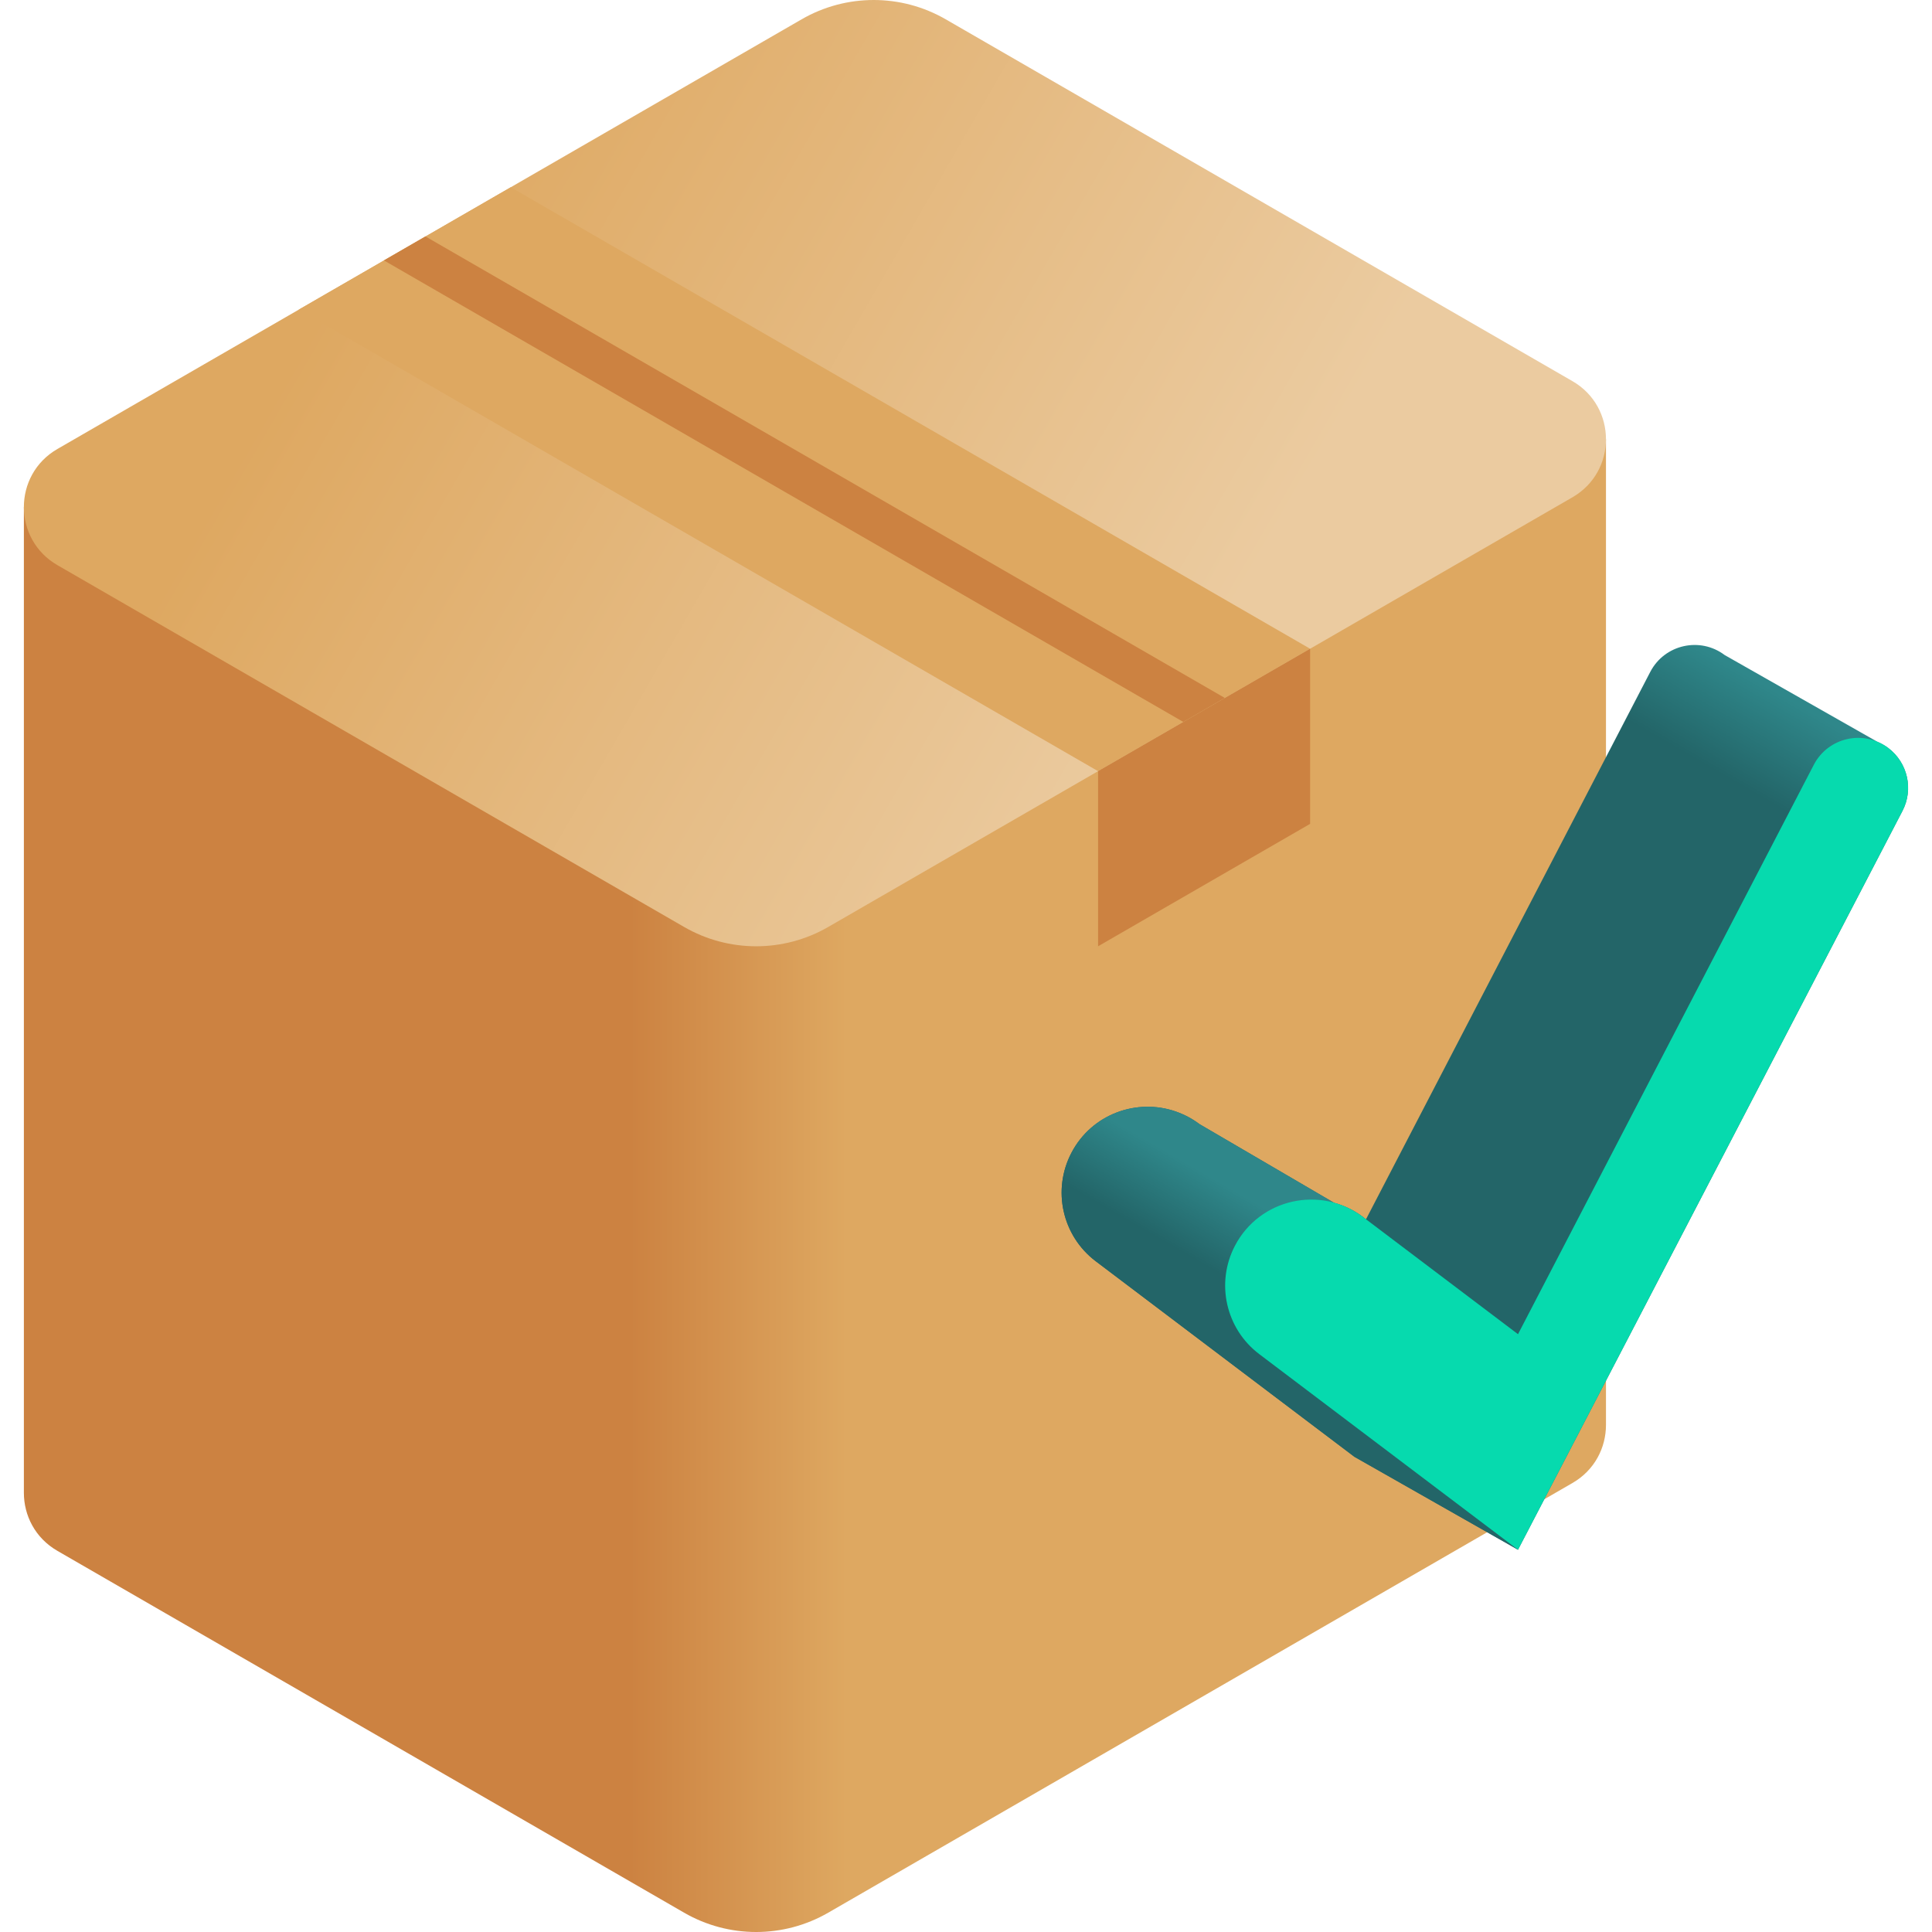
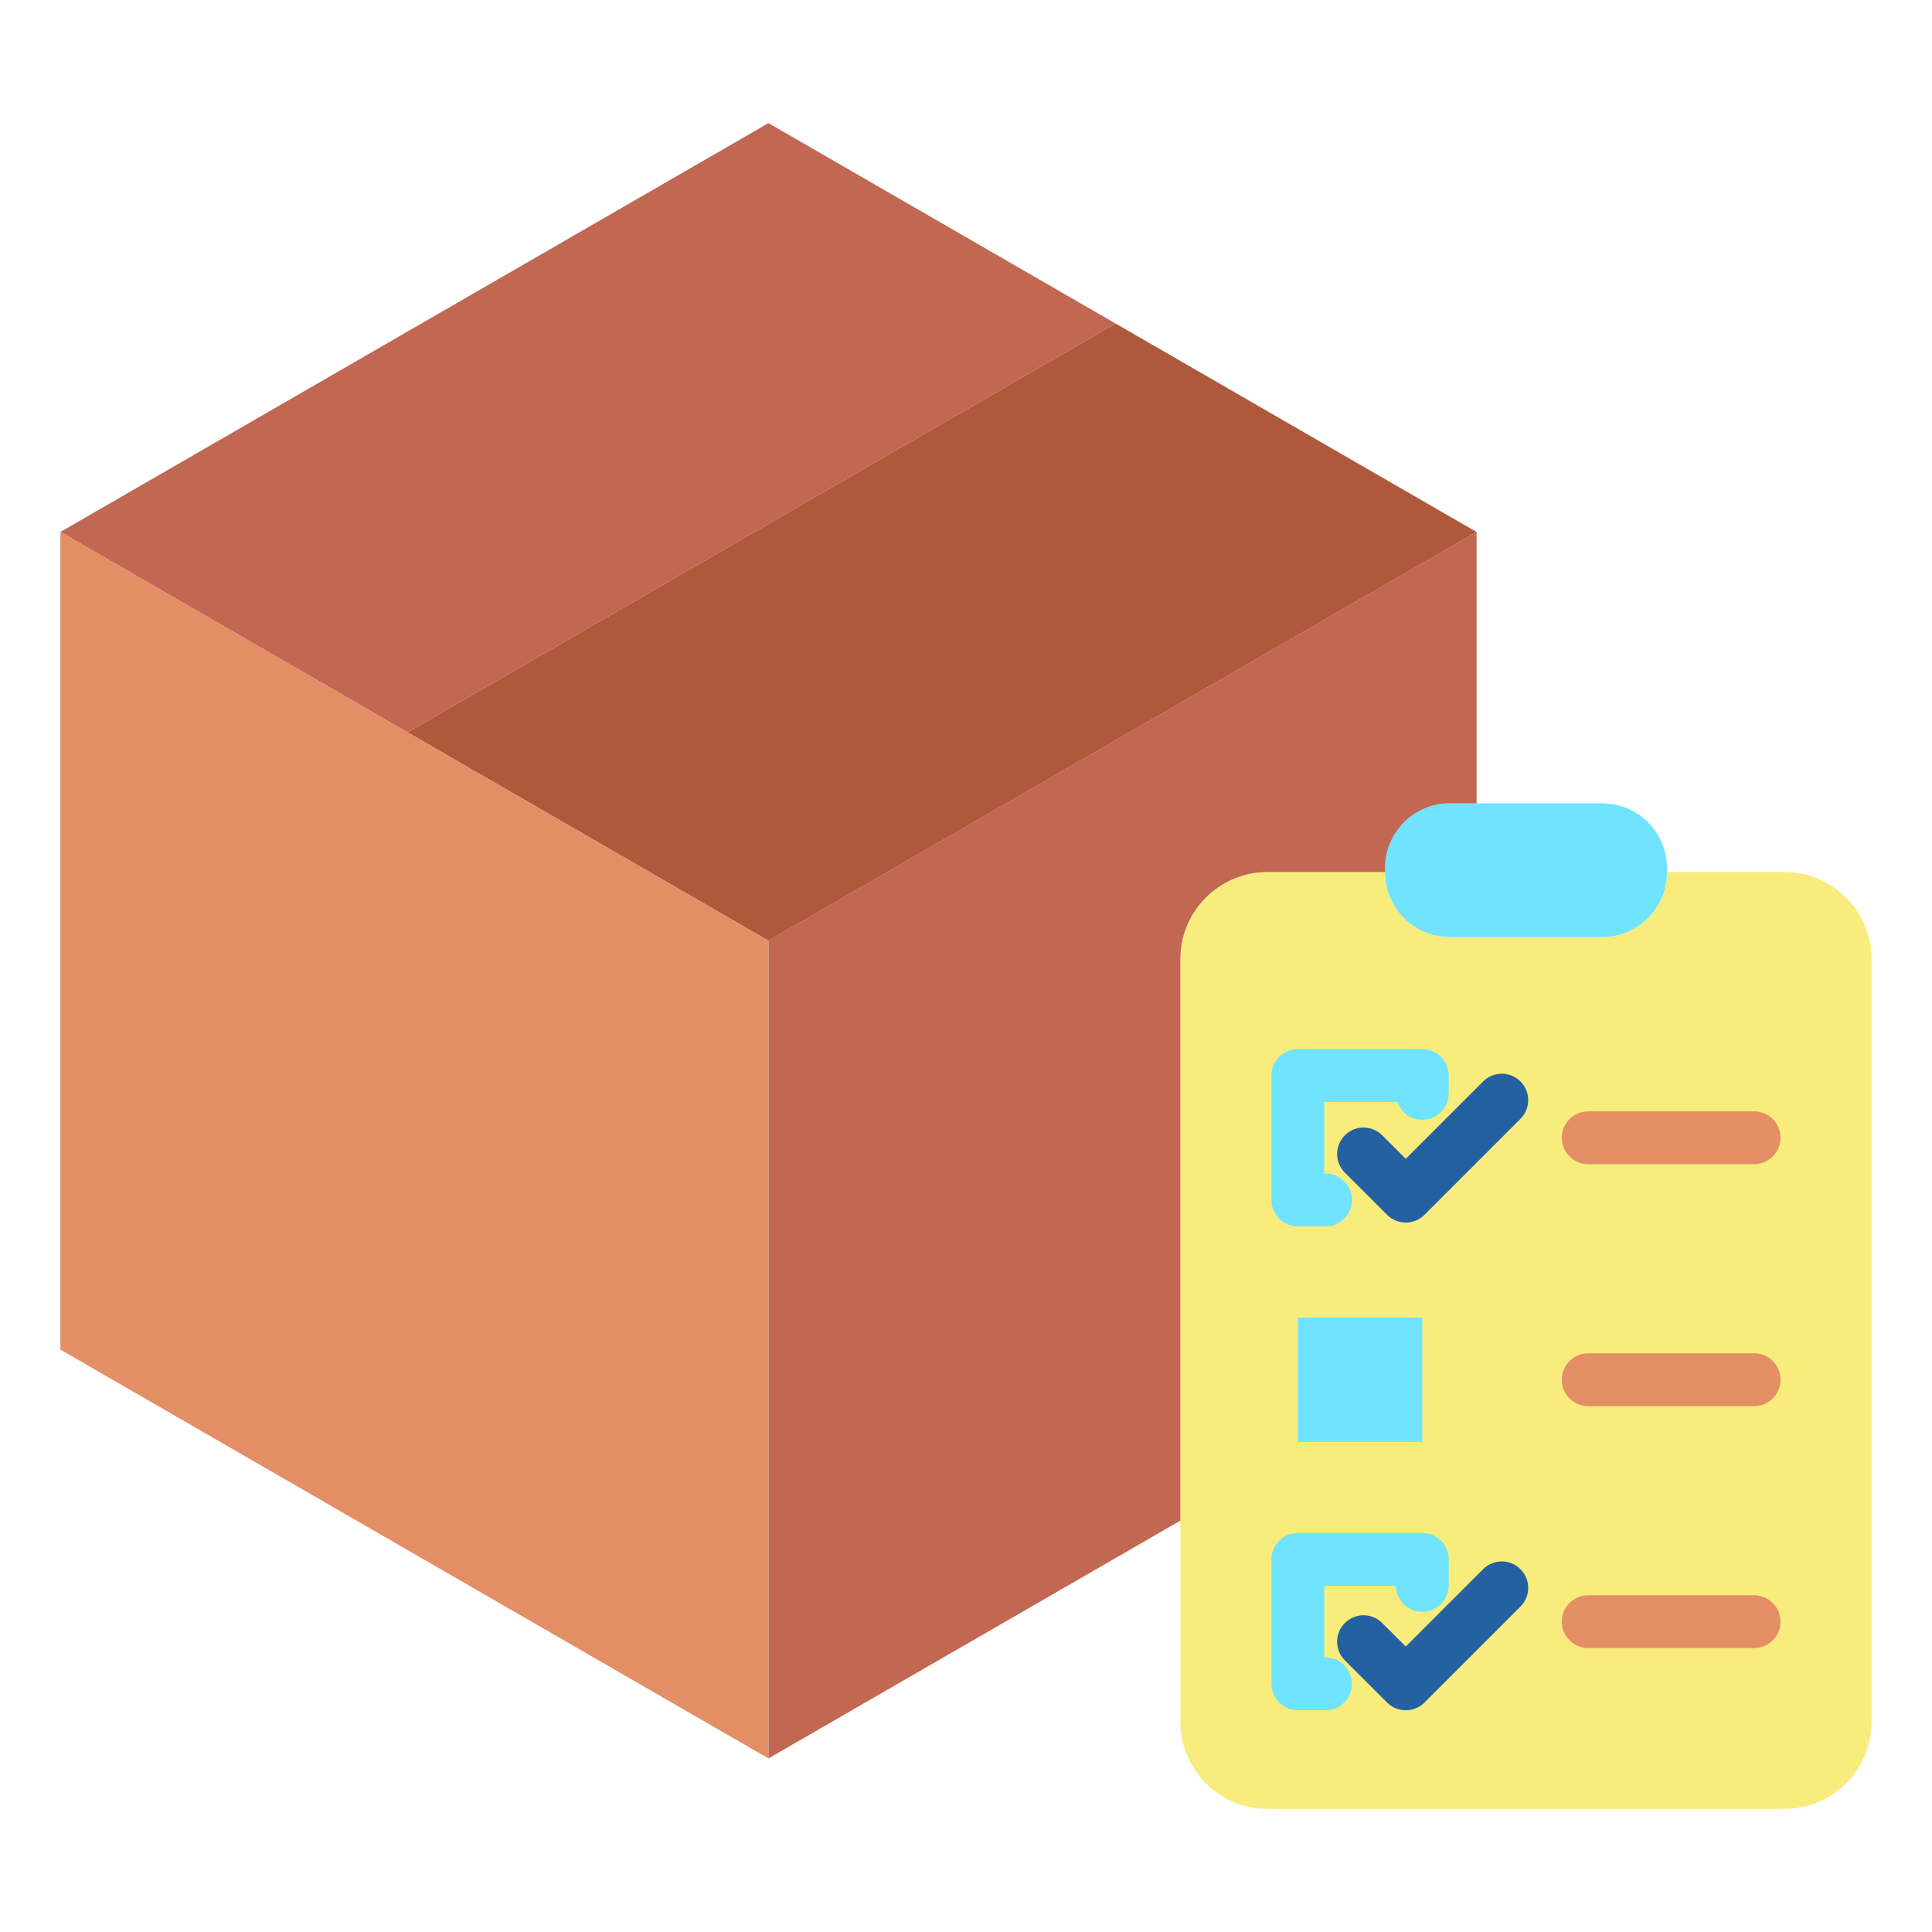
- <svg xmlns="http://www.w3.org/2000/svg" xmlns:xlink="http://www.w3.org/1999/xlink" id="Capa_1" enable-background="new 0 0 512 512" height="24" viewBox="0 0 512 512" width="24">
-   <linearGradient id="SVGID_1_" gradientUnits="userSpaceOnUse" x1="166.882" x2="224.477" y1="314.199" y2="314.199">
-     <stop offset="0" stop-color="#cc8241" />
-     <stop offset="1" stop-color="#dea861" />
-   </linearGradient>
-   <linearGradient id="SVGID_2_" gradientUnits="userSpaceOnUse" x1="99.238" x2="314.928" y1="57.996" y2="182.524">
-     <stop offset="0" stop-color="#dea861" />
-     <stop offset="1" stop-color="#ebcba0" />
-   </linearGradient>
-   <linearGradient id="lg1">
-     <stop offset="0" stop-color="#236568" />
-     <stop offset="1" stop-color="#2f878a" />
-   </linearGradient>
-   <linearGradient id="SVGID_3_" gradientUnits="userSpaceOnUse" x1="437.587" x2="450.693" xlink:href="#lg1" y1="194.447" y2="171.746" />
-   <linearGradient id="SVGID_4_" gradientUnits="userSpaceOnUse" x1="347.036" x2="357.574" xlink:href="#lg1" y1="351.285" y2="333.032" />
-   <g>
-     <g>
-       <path d="m425.599 377.621v-261.224l-419.271 17.98v261.224c-.001 5.986 2.961 11.971 8.885 15.392l166.091 95.893c11.813 6.82 26.366 6.82 38.179 0l197.232-113.872c5.923-3.421 8.885-9.407 8.884-15.393z" fill="url(#SVGID_1_)" />
-       <path d="m15.213 118.987 197.232-113.872c11.813-6.82 26.366-6.82 38.178 0l166.091 95.893c11.847 6.84 11.847 23.94 0 30.78l-197.232 113.871c-11.813 6.82-26.366 6.82-38.178 0l-166.091-95.892c-11.847-6.84-11.847-23.94 0-30.78z" fill="url(#SVGID_2_)" />
-       <path d="m79.165 82.064 211.836 122.304 56.192-32.443-211.836-122.303z" fill="#dea861" />
-       <g fill="#cc8241">
-         <path d="m112.75 62.657 211.836 122.304-11.007 6.355-211.836-122.304z" />
-         <path d="m291.001 204.368v46.406l56.192-32.443v-46.406z" />
-       </g>
-     </g>
-     <g>
-       <path d="m500.413 198.225c-.926-.7-1.913-1.243-2.931-1.665l-40.409-22.954c-6.528-4.935-15.925-2.827-19.72 4.424l-75.348 145.09-.802-.606c-2.398-1.813-5.027-3.041-7.734-3.781l-.021-.039-35.585-20.799c-1.94-1.467-4.034-2.548-6.195-3.309l-.077-.044.009.018c-10.325-3.597-22.274.649-27.662 10.944-5.165 9.868-2.439 22.023 6.446 28.74l68.562 51.831 43.339 24.619 101.874-195.762c3.005-5.737 1.419-12.803-3.746-16.707z" fill="url(#SVGID_3_)" />
-       <path d="m361.203 322.514c-2.398-1.813-5.027-3.041-7.733-3.781l-.021-.039-35.585-20.799c-1.94-1.467-4.034-2.548-6.195-3.309l-.077-.044.01.018c-10.325-3.597-22.274.649-27.662 10.944-5.165 9.868-2.439 22.023 6.446 28.74l68.561 51.831 43.339 24.619z" fill="url(#SVGID_4_)" />
-       <g>
-         <path d="m402.287 410.693-68.562-51.831c-8.884-6.716-11.611-18.872-6.446-28.739 6.529-12.473 22.695-16.099 33.925-7.609l41.083 31.059 78.406-150.924c3.795-7.251 13.191-9.359 19.72-4.424 5.165 3.904 6.75 10.97 3.748 16.706z" fill="#06daae" />
-       </g>
-     </g>
+ <svg xmlns="http://www.w3.org/2000/svg" id="Layer_1" data-name="Layer 1" viewBox="0 0 512 512" width="512" height="512">
+   <g id="_Group_2" data-name=" Group 2">
+     <path d="M496,254.18v202.1a23.091,23.091,0,0,1-23.08,23.09H335.89a23.084,23.084,0,0,1-23.08-23.09V254.18a23.076,23.076,0,0,1,23.08-23.08h31.17v.07a17.156,17.156,0,0,0,17.16,17.16h40.37a17.156,17.156,0,0,0,17.16-17.16v-.07h31.17A23.082,23.082,0,0,1,496,254.18ZM376.92,382.13V349.15H343.95v32.98Z" style="fill:#f8ec7d" />
+     <path d="M367.06,231.1v-1.05a17.156,17.156,0,0,1,17.16-17.16h40.37a17.156,17.156,0,0,1,17.16,17.16v1.12a17.156,17.156,0,0,1-17.16,17.16H384.22a17.156,17.156,0,0,1-17.16-17.16Z" style="fill:#6fe3ff" />
+     <path d="M391.31,140.98v71.91h-7.09a17.156,17.156,0,0,0-17.16,17.16v1.05H335.89a23.076,23.076,0,0,0-23.08,23.08v148.8L203.65,466V249.3L391.29,140.97Z" style="fill:#c16752" />
+     <polygon points="203.65 249.3 107.99 194.07 295.62 85.73 295.63 85.73 391.29 140.97 203.65 249.3" style="fill:#af593c" />
+     <rect x="343.95" y="349.15" width="32.97" height="32.98" style="fill:#6fe3ff" />
+     <polygon points="295.62 85.73 107.99 194.07 16.02 140.97 203.65 32.63 295.62 85.73" style="fill:#c16752" />
+     <polygon points="203.65 249.3 203.65 466 16 357.66 16 140.98 16.02 140.97 107.99 194.07 203.65 249.3" style="fill:#e48e66" />
+     <path d="M351.28,325.01h-7.33a7,7,0,0,1-7-7V285.03a7,7,0,0,1,7-7h32.97a7,7,0,0,1,7,7v4.71a7,7,0,0,1-13.617,2.29H350.95v18.98h.33a7,7,0,0,1,0,14Z" style="fill:#6fe3ff" />
+     <path d="M351.28,453.24h-7.33a7,7,0,0,1-7-7V413.27a7,7,0,0,1,7-7h32.97a7,7,0,0,1,7,7v6.74a7,7,0,0,1-14,.26H350.95v18.97h.33a7,7,0,0,1,0,14Z" style="fill:#6fe3ff" />
+     <path d="M372.54,323.99a6.972,6.972,0,0,1-4.947-2.048L356.4,310.762a7,7,0,1,1,9.9-9.9l6.241,6.235,20.5-20.5a7,7,0,1,1,9.9,9.9l-25.45,25.45A6.979,6.979,0,0,1,372.54,323.99Z" style="fill:#2561a1" />
+     <path d="M372.54,453.24a6.972,6.972,0,0,1-4.947-2.048L356.4,440.012a7,7,0,1,1,9.9-9.9l6.241,6.235,20.5-20.5a7,7,0,1,1,9.9,9.9l-25.45,25.45A6.979,6.979,0,0,1,372.54,453.24Z" style="fill:#2561a1" />
+     <path d="M464.86,308.52H420.89a7,7,0,0,1,0-14h43.97a7,7,0,0,1,0,14Z" style="fill:#e48e66" />
+     <path d="M464.86,372.64H420.89a7,7,0,0,1,0-14h43.97a7,7,0,0,1,0,14Z" style="fill:#e48e66" />
+     <path d="M464.86,436.76H420.89a7,7,0,0,1,0-14h43.97a7,7,0,0,1,0,14Z" style="fill:#e48e66" />
  </g>
</svg>
